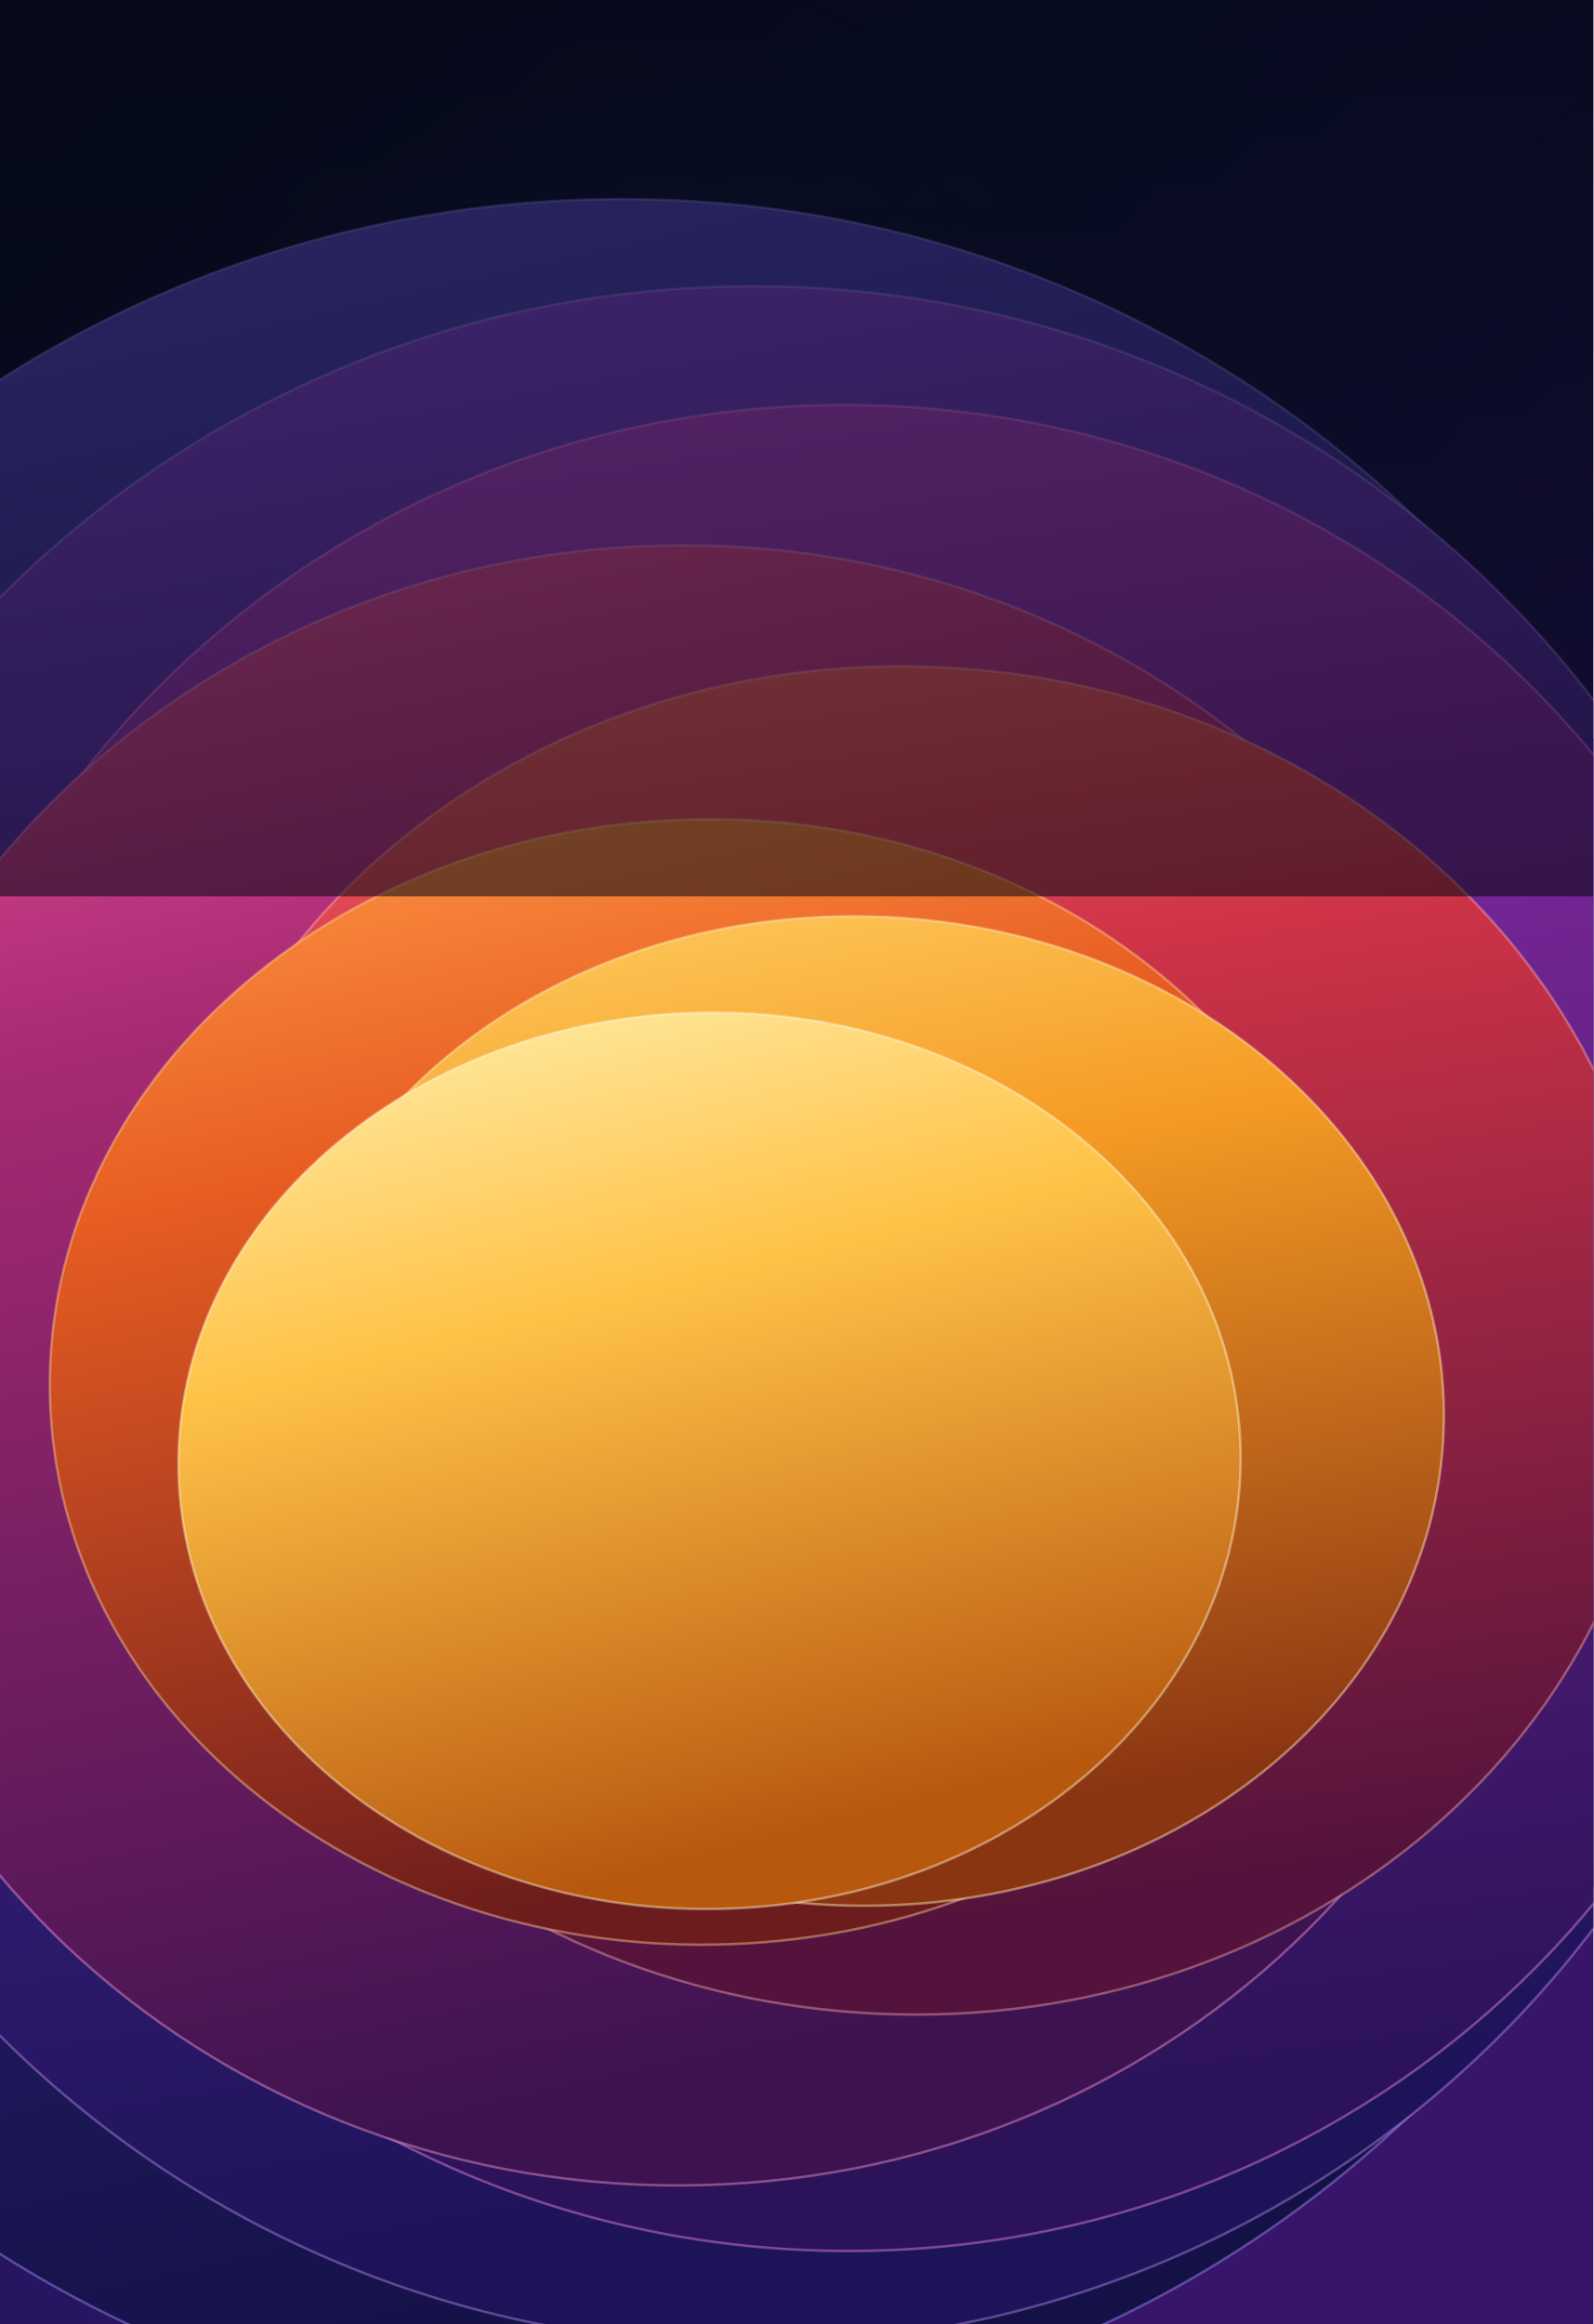
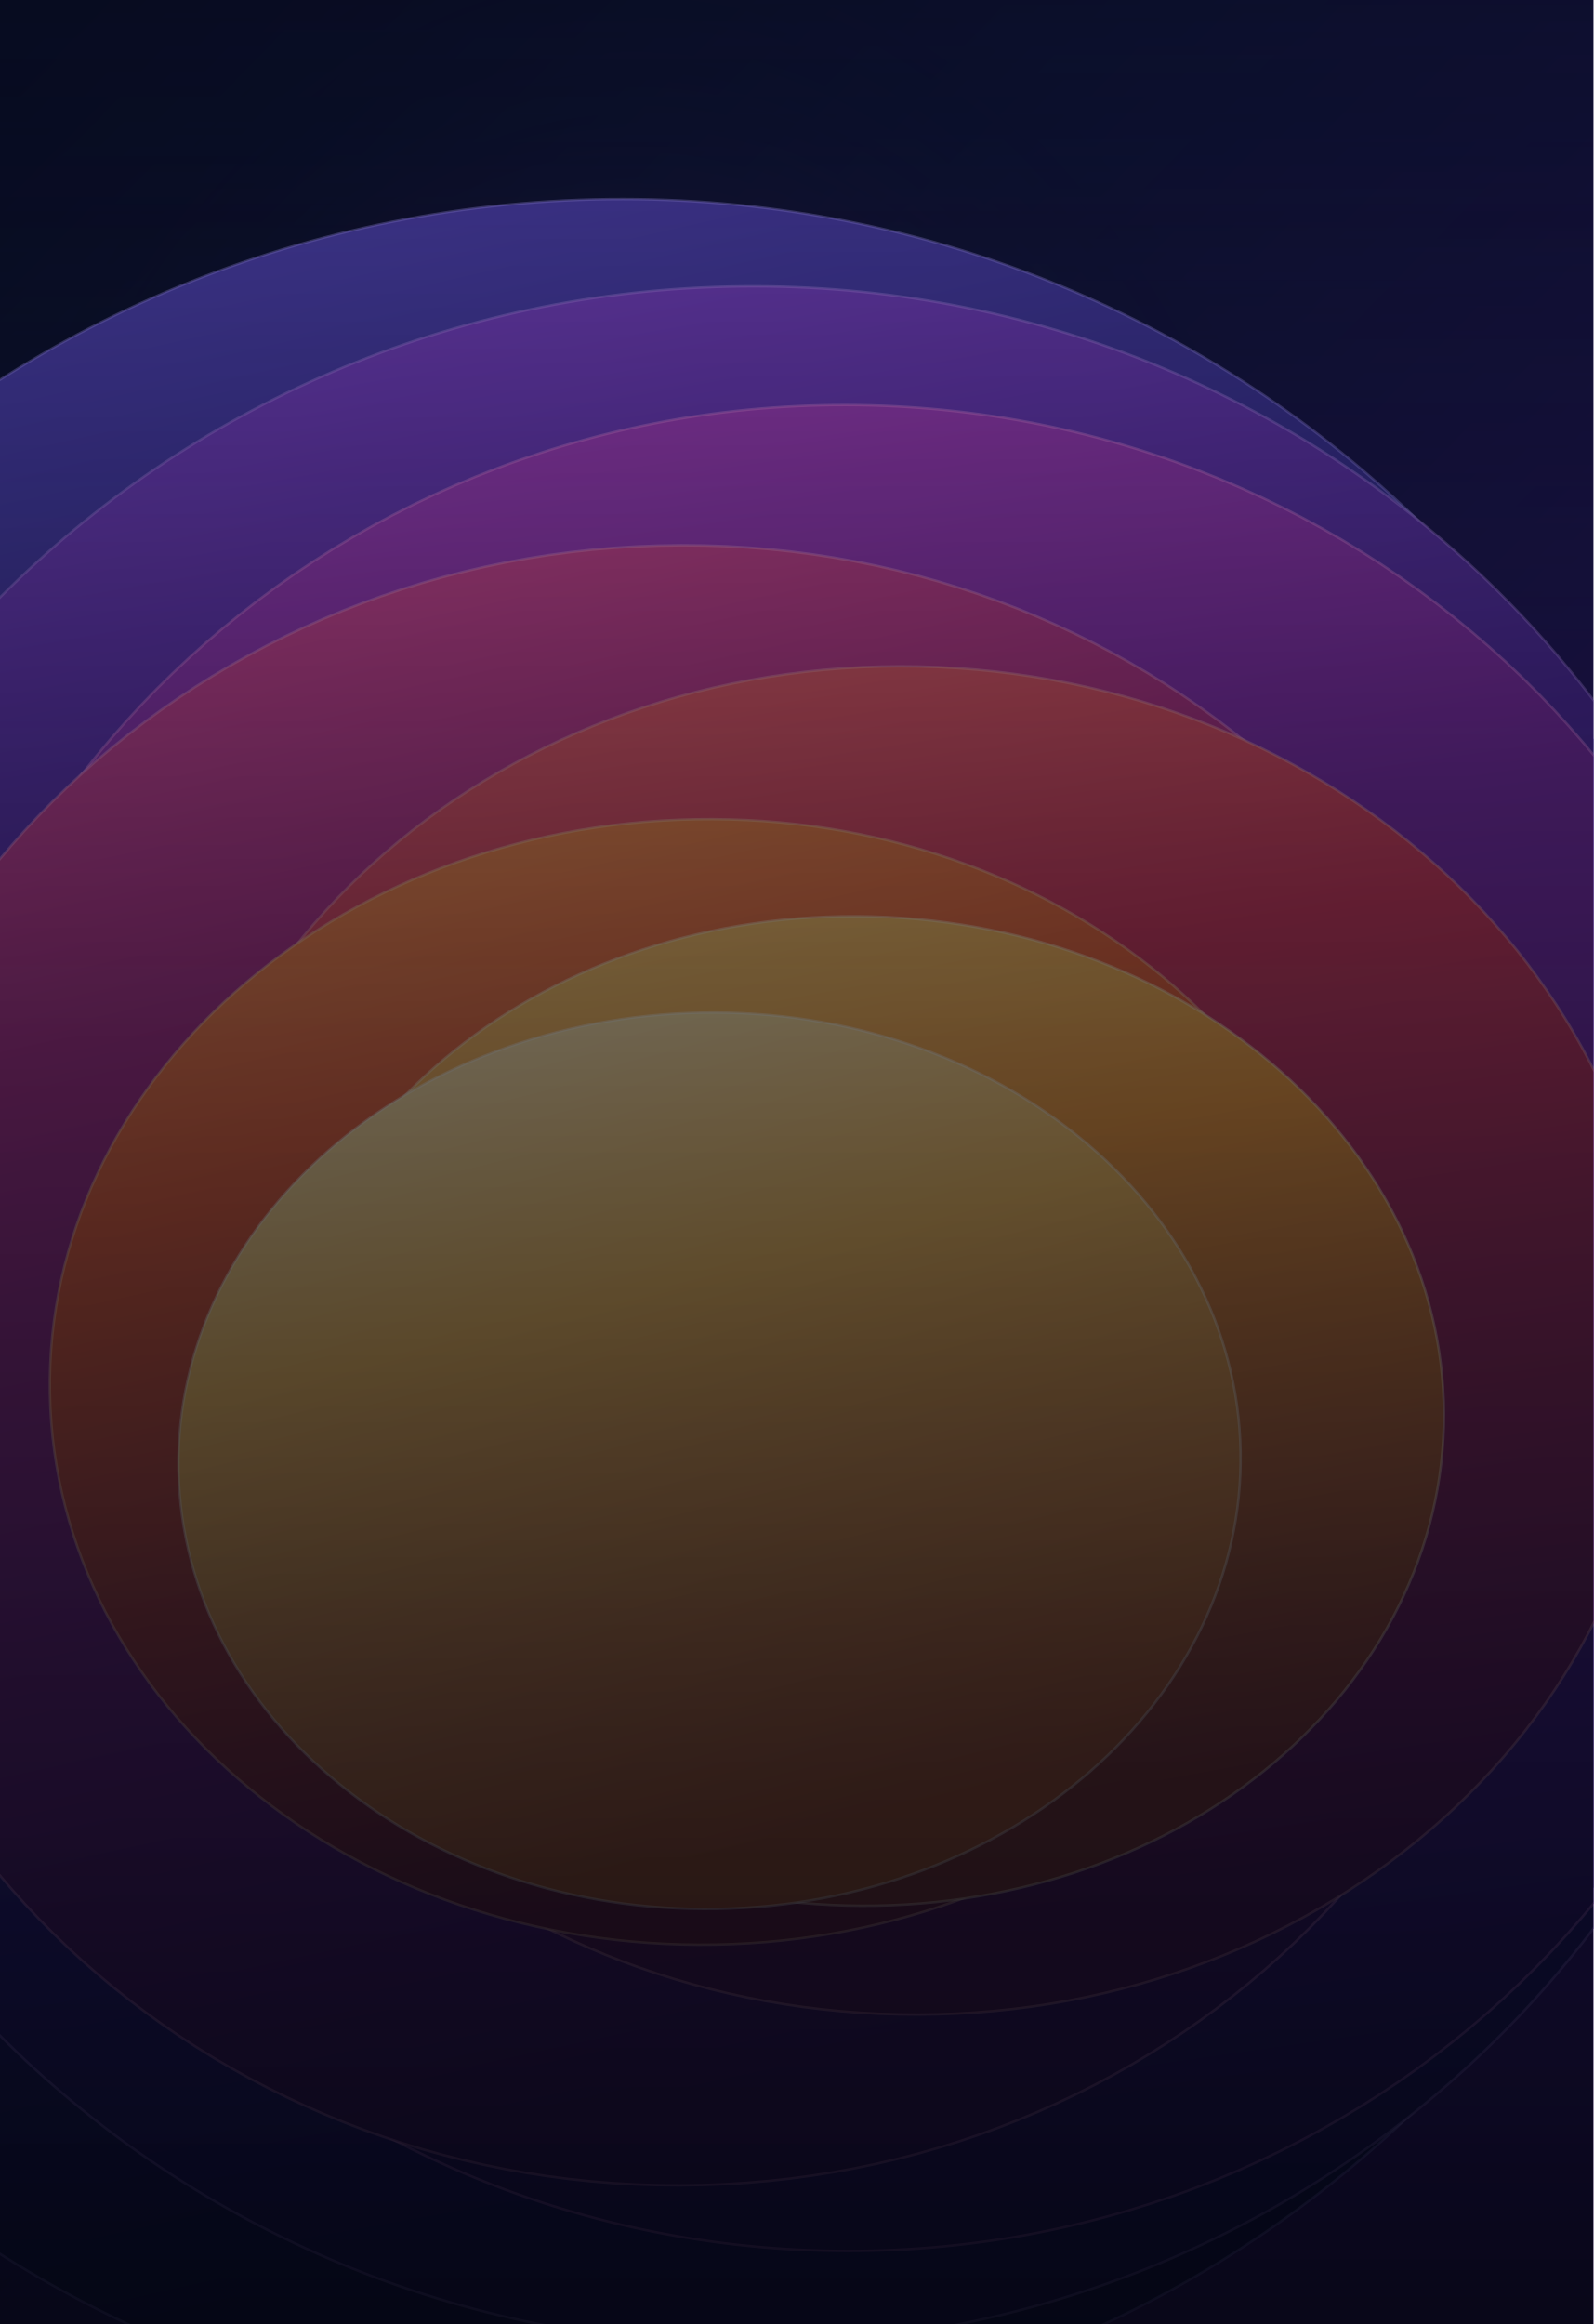
<svg xmlns="http://www.w3.org/2000/svg" viewBox="0 0 1920 2800" width="1920" height="2800" preserveAspectRatio="xMidYMid slice" role="img" aria-label="Big Sur tarzı katmanlı kumul manzarası">
  <defs>
    <linearGradient id="sky" x1="0.05" y1="0" x2="0.75" y2="1">
      <stop offset="0" stop-color="#070d24" />
      <stop offset="0.32" stop-color="#131846" />
      <stop offset="0.62" stop-color="#261560" />
      <stop offset="1" stop-color="#38156b" />
    </linearGradient>
    <linearGradient id="d1" x1="0" y1="0" x2="0.15" y2="1">
      <stop offset="0" stop-color="#5b4bc4" />
      <stop offset="0.35" stop-color="#332a86" />
      <stop offset="1" stop-color="#141146" />
    </linearGradient>
    <linearGradient id="d2" x1="0" y1="0" x2="0.15" y2="1">
      <stop offset="0" stop-color="#8a4ad8" />
      <stop offset="0.34" stop-color="#4e2795" />
      <stop offset="1" stop-color="#1d1358" />
    </linearGradient>
    <linearGradient id="d3" x1="0" y1="0" x2="0.18" y2="1">
      <stop offset="0" stop-color="#c04ad2" />
      <stop offset="0.33" stop-color="#7a2799" />
      <stop offset="1" stop-color="#2c1359" />
    </linearGradient>
    <linearGradient id="d4" x1="0" y1="0" x2="0.2" y2="1">
      <stop offset="0" stop-color="#f1549e" />
      <stop offset="0.32" stop-color="#a72a72" />
      <stop offset="1" stop-color="#3c1250" />
    </linearGradient>
    <linearGradient id="d5" x1="0" y1="0" x2="0.22" y2="1">
      <stop offset="0" stop-color="#ff6f6a" />
      <stop offset="0.32" stop-color="#cf3347" />
      <stop offset="1" stop-color="#54133c" />
    </linearGradient>
    <linearGradient id="d6" x1="0" y1="0" x2="0.24" y2="1">
      <stop offset="0" stop-color="#ff9a45" />
      <stop offset="0.34" stop-color="#e75c22" />
      <stop offset="1" stop-color="#6c1c1c" />
    </linearGradient>
    <linearGradient id="d7" x1="0" y1="0" x2="0.26" y2="1">
      <stop offset="0" stop-color="#ffd166" />
      <stop offset="0.36" stop-color="#f59b24" />
      <stop offset="1" stop-color="#8a3512" />
    </linearGradient>
    <linearGradient id="d8" x1="0" y1="0" x2="0.28" y2="1">
      <stop offset="0" stop-color="#fff0b0" />
      <stop offset="0.4" stop-color="#ffc247" />
      <stop offset="1" stop-color="#b8580f" />
    </linearGradient>
    <radialGradient id="patlama" cx="0.4" cy="0.42" r="0.46">
      <stop offset="0" stop-color="#ffe4ff" stop-opacity="0.62" />
      <stop offset="0.4" stop-color="#b478ff" stop-opacity="0.24" />
      <stop offset="1" stop-color="#000000" stop-opacity="0" />
    </radialGradient>
    <linearGradient id="ustGolge" x1="0" y1="0" x2="0" y2="0.5">
      <stop offset="0" stop-color="#050a1c" stop-opacity="0.55" />
      <stop offset="1" stop-color="#050a1c" stop-opacity="0" />
    </linearGradient>
+     <linearGradient id="gece" x1="0" y1="0" x2="0" y2="1">
+       <stop offset="0" stop-color="#0a0c22" stop-opacity="0.30" />
+       <stop offset="0.42" stop-color="#0a0d20" stop-opacity="0.58" />
+       <stop offset="0.75" stop-color="#05081a" stop-opacity="0.76" />
+       <stop offset="1" stop-color="#02040d" stop-opacity="0.88" />
+     </linearGradient>
  </defs>
  <rect width="1920" height="2800" fill="url(#sky)" />
  <rect width="1920" height="2800" fill="url(#patlama)" />
  <rect width="1920" height="2800" fill="url(#ustGolge)" />
  <g stroke-linejoin="round">
    <ellipse cx="745" cy="1585" rx="1370" ry="1345" transform="rotate(-3.5 745 1585)" fill="url(#d1)" stroke="rgba(168,150,255,0.42)" stroke-width="3" />
    <ellipse cx="905" cy="1585" rx="1265" ry="1240" transform="rotate(-2 905 1585)" fill="url(#d2)" stroke="rgba(198,150,255,0.40)" stroke-width="3" />
    <ellipse cx="1020" cy="1600" rx="1150" ry="1112" transform="rotate(1.5 1020 1600)" fill="url(#d3)" stroke="rgba(255,150,240,0.40)" stroke-width="3" />
    <ellipse cx="820" cy="1645" rx="1045" ry="988" transform="rotate(-1.5 820 1645)" fill="url(#d4)" stroke="rgba(255,160,215,0.42)" stroke-width="3" />
    <ellipse cx="1095" cy="1615" rx="905" ry="812" transform="rotate(2.5 1095 1615)" fill="url(#d5)" stroke="rgba(255,175,175,0.42)" stroke-width="3" />
    <ellipse cx="850" cy="1665" rx="790" ry="678" transform="rotate(-1 850 1665)" fill="url(#d6)" stroke="rgba(255,205,150,0.44)" stroke-width="3" />
    <ellipse cx="1035" cy="1700" rx="705" ry="596" transform="rotate(1.5 1035 1700)" fill="url(#d7)" stroke="rgba(255,232,180,0.46)" stroke-width="3" />
    <ellipse cx="855" cy="1760" rx="640" ry="540" transform="rotate(-1 855 1760)" fill="url(#d8)" stroke="rgba(255,250,220,0.42)" stroke-width="3" />
  </g>
-   <rect width="1920" height="1080" fill="#040713" opacity="0.55" />
+   <rect width="1920" height="2800" fill="url(#gece)" />
</svg>
